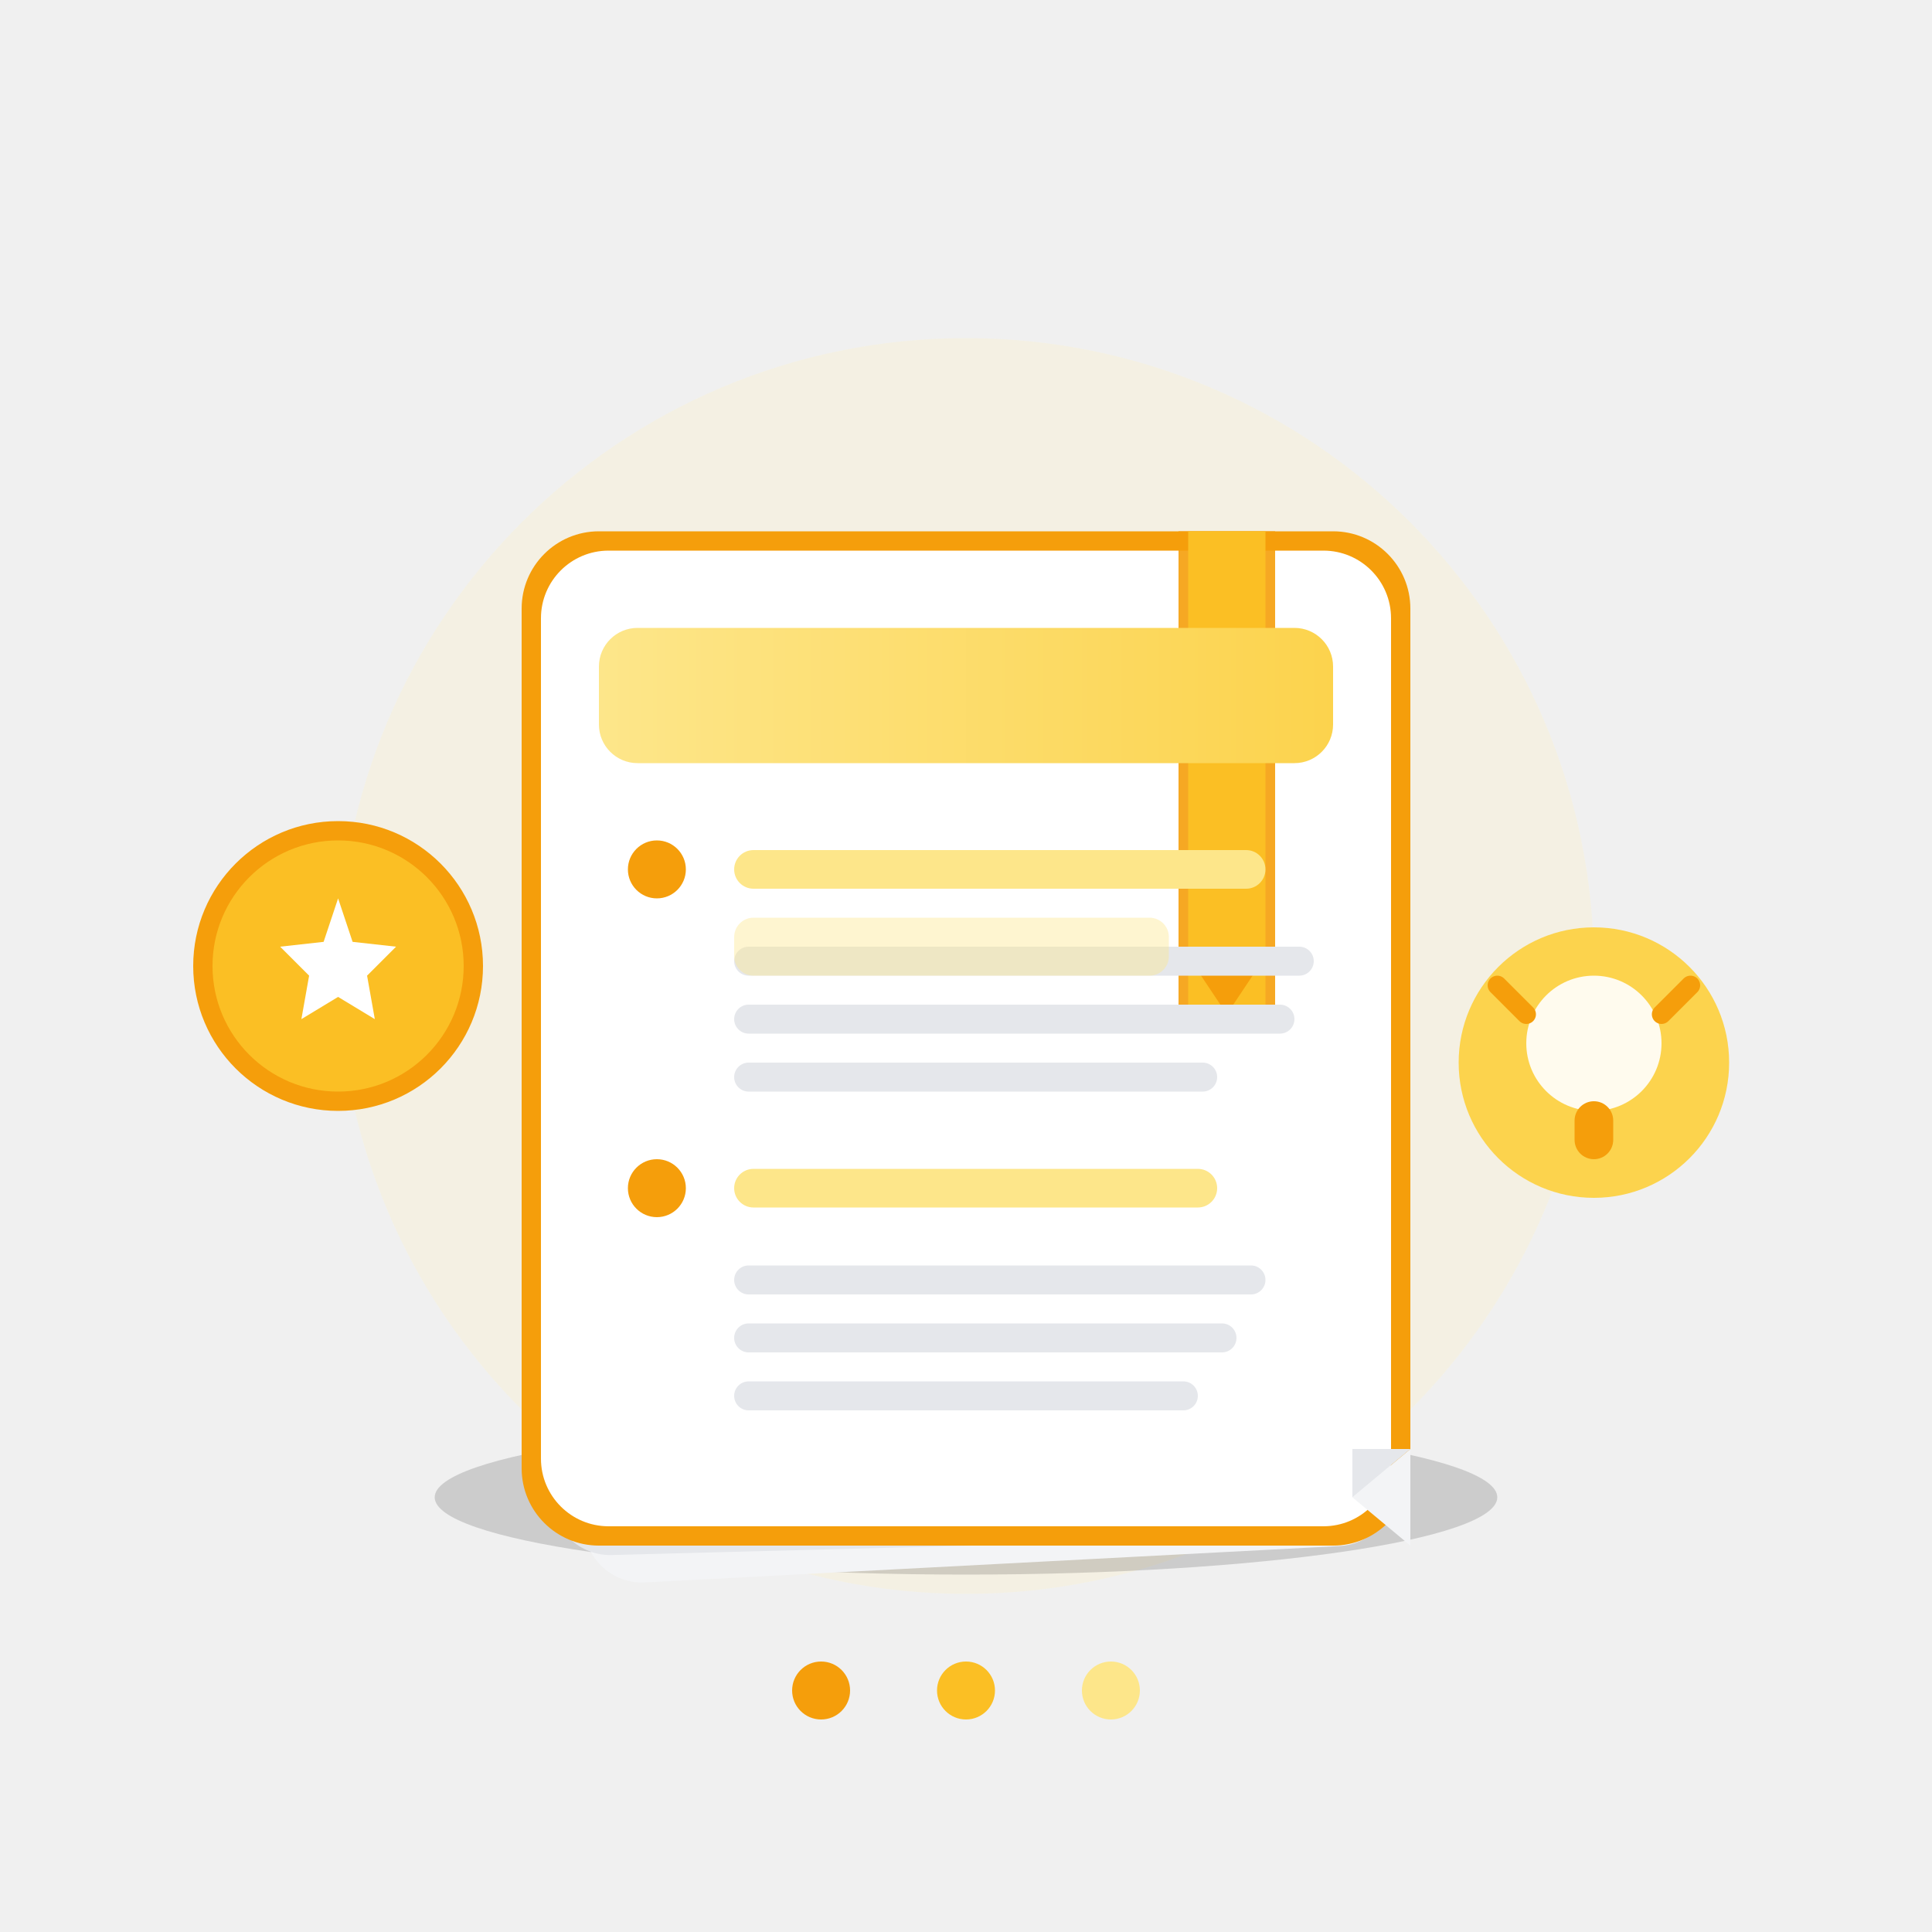
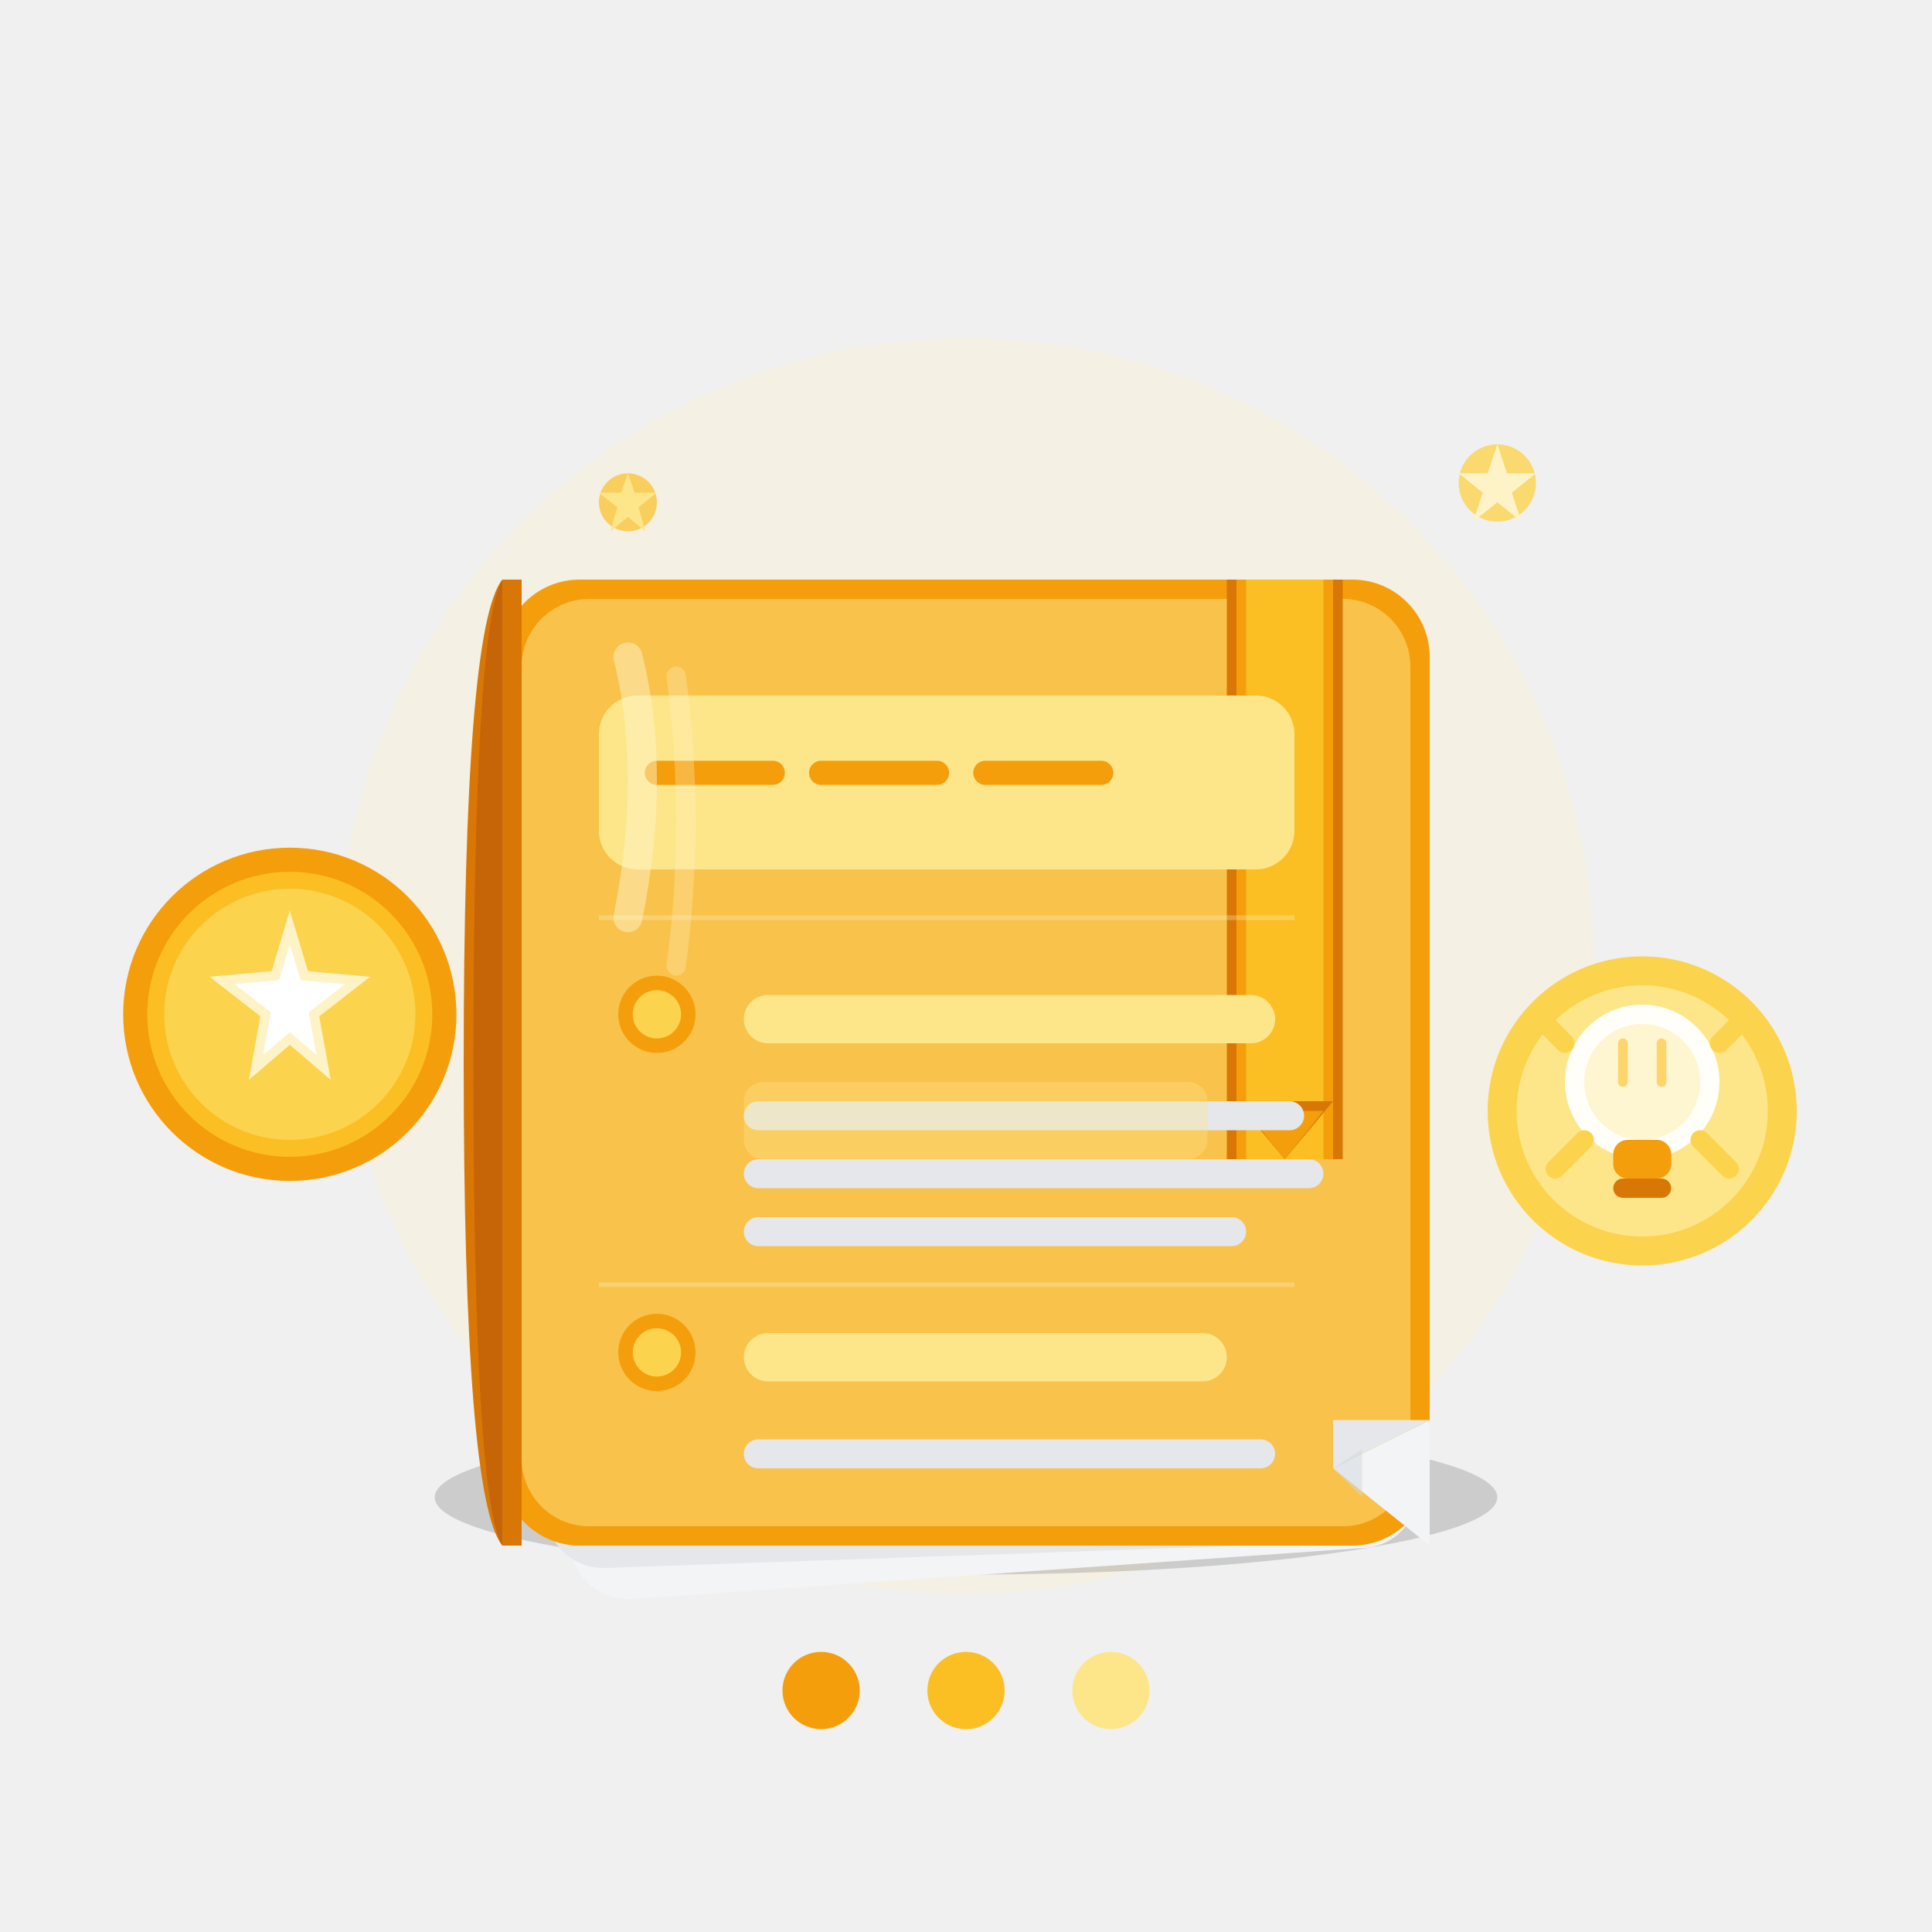
<svg xmlns="http://www.w3.org/2000/svg" width="200" height="200" viewBox="0 0 200 200" fill="none">
  <circle cx="100" cy="100" r="65" fill="#FEF3C7" opacity="0.3" />
  <ellipse cx="100" cy="155" rx="55" ry="8" fill="#000000" opacity="0.15" />
-   <rect x="58" y="62" width="84" height="100" rx="6" fill="#F3F4F6" transform="rotate(-3 100 110)" />
-   <rect x="56" y="60" width="84" height="100" rx="6" fill="#E5E7EB" transform="rotate(-1.5 100 110)" />
-   <rect x="54" y="55" width="92" height="105" rx="8" fill="#F59E0B" />
-   <rect x="56" y="57" width="88" height="101" rx="7" fill="#FFFFFF" />
-   <rect x="122" y="55" width="10" height="50" fill="#F59E0B" opacity="0.9" />
-   <rect x="123" y="55" width="8" height="50" fill="#FBBF24" />
-   <path d="M127 105 L123 99 L131 99 Z" fill="#F59E0B" />
-   <rect x="62" y="65" width="76" height="14" rx="4" fill="url(#titleGradient)" />
-   <circle cx="68" cy="90" r="3" fill="#F59E0B" />
-   <rect x="76" y="88" width="55" height="4" rx="2" fill="#FDE68A" />
-   <rect x="76" y="98" width="60" height="3" rx="1.5" fill="#E5E7EB" />
-   <rect x="76" y="104" width="58" height="3" rx="1.5" fill="#E5E7EB" />
-   <rect x="76" y="110" width="50" height="3" rx="1.5" fill="#E5E7EB" />
-   <circle cx="68" cy="123" r="3" fill="#F59E0B" />
-   <rect x="76" y="121" width="50" height="4" rx="2" fill="#FDE68A" />
-   <rect x="76" y="131" width="55" height="3" rx="1.5" fill="#E5E7EB" />
-   <rect x="76" y="137" width="52" height="3" rx="1.5" fill="#E5E7EB" />
-   <rect x="76" y="143" width="48" height="3" rx="1.5" fill="#E5E7EB" />
-   <circle cx="35" cy="100" r="14" fill="#FBBF24" stroke="#F59E0B" stroke-width="2" />
-   <path d="M35 93 L36.5 97.5 L41 98 L38 101 L38.8 105.5 L35 103.2 L31.2 105.5 L32 101 L29 98 L33.5 97.5 Z" fill="#FFFFFF" />
-   <circle cx="165" cy="110" r="14" fill="#FCD34D" />
-   <circle cx="165" cy="108" r="7" fill="#FFFFFF" opacity="0.9" />
-   <rect x="163" y="114" width="4" height="6" rx="2" fill="#F59E0B" />
-   <line x1="158" y1="105" x2="155" y2="102" stroke="#F59E0B" stroke-width="2" stroke-linecap="round" />
-   <line x1="172" y1="105" x2="175" y2="102" stroke="#F59E0B" stroke-width="2" stroke-linecap="round" />
-   <rect x="76" y="95" width="45" height="6" rx="2" fill="#FDE68A" opacity="0.4" />
-   <path d="M140 155 L146 150 L146 160 Z" fill="#F3F4F6" />
-   <path d="M140 155 L146 150 L140 150 Z" fill="#E5E7EB" />
-   <circle cx="85" cy="175" r="3" fill="#F59E0B" />
-   <circle cx="100" cy="175" r="3" fill="#FBBF24" />
-   <circle cx="115" cy="175" r="3" fill="#FDE68A" />
+   <rect x="56" y="68" width="88" height="95" rx="6" fill="#F3F4F6" transform="rotate(-4 100 115)" />
+   <rect x="55" y="66" width="88" height="95" rx="6" fill="#E5E7EB" transform="rotate(-2 99.5 113.5)" />
+   <rect x="54" y="64" width="88" height="95" rx="6" fill="#D1D5DB" transform="rotate(-1 99 112)" />
+   <rect x="52" y="60" width="96" height="100" rx="8" fill="#F59E0B" />
+   <rect x="54" y="62" width="92" height="96" rx="7" fill="url(#coverGradient)" />
+   <path d="M52 60 Q48 65 48 110 Q48 155 52 160 L54 160 L54 60 Z" fill="#D97706" />
+   <path d="M52 60 Q49 65 49 110 Q49 155 52 160" fill="#B45309" opacity="0.5" />
+   <rect x="127" y="60" width="12" height="60" fill="#D97706" />
+   <rect x="128" y="60" width="10" height="60" fill="#F59E0B" />
+   <rect x="129" y="60" width="8" height="60" fill="#FBBF24" />
+   <path d="M133 120 L128 114 L138 114 Z" fill="#D97706" />
+   <path d="M133 120 L129 115 L137 115 Z" fill="#F59E0B" />
+   <rect x="62" y="72" width="72" height="18" rx="4" fill="url(#titleGradient)" />
+   <rect x="63" y="73" width="70" height="16" rx="3" fill="#FDE68A" opacity="0.4" />
+   <path d="M68 80 L80 80 M85 80 L97 80 M102 80 L114 80" stroke="#F59E0B" stroke-width="2.5" stroke-linecap="round" />
+   <circle cx="68" cy="105" r="4" fill="#F59E0B" />
+   <circle cx="68" cy="105" r="2.5" fill="#FCD34D" />
+   <rect x="77" y="103" width="55" height="5" rx="2.5" fill="url(#highlightGradient)" />
+   <rect x="77" y="114" width="58" height="3" rx="1.5" fill="#E5E7EB" />
+   <rect x="77" y="120" width="60" height="3" rx="1.5" fill="#E5E7EB" />
+   <rect x="77" y="126" width="52" height="3" rx="1.5" fill="#E5E7EB" />
+   <rect x="77" y="112" width="48" height="8" rx="2" fill="#FDE68A" opacity="0.35" />
+   <circle cx="68" cy="140" r="4" fill="#F59E0B" />
+   <circle cx="68" cy="140" r="2.5" fill="#FCD34D" />
+   <rect x="77" y="138" width="50" height="5" rx="2.5" fill="url(#highlightGradient)" />
+   <rect x="77" y="149" width="55" height="3" rx="1.5" fill="#E5E7EB" />
+   <line x1="62" y1="95" x2="134" y2="95" stroke="#FEF3C7" stroke-width="0.5" opacity="0.3" />
+   <line x1="62" y1="133" x2="134" y2="133" stroke="#FEF3C7" stroke-width="0.5" opacity="0.3" />
+   <path d="M138 152 L148 147 L148 160 Z" fill="#F3F4F6" />
+   <path d="M138 152 L148 147 L138 147 Z" fill="#E5E7EB" />
+   <path d="M138 152 L141 150 L141 155 Z" fill="#D1D5DB" opacity="0.5" />
+   <circle cx="30" cy="105" r="16" fill="#FBBF24" stroke="#F59E0B" stroke-width="2.5" />
+   <circle cx="30" cy="105" r="13" fill="#FCD34D" />
+   <path d="M30 96 L31.5 101 L37 101.5 L32.5 105 L33.5 110.5 L30 107.5 L26.5 110.5 L27.5 105 L23 101.5 L28.5 101 Z" fill="#FFFFFF" stroke="#FEF3C7" stroke-width="1" />
+   <circle cx="170" cy="115" r="16" fill="#FCD34D" />
+   <circle cx="170" cy="115" r="13" fill="#FDE68A" />
+   <circle cx="170" cy="112" r="8" fill="#FFFFFF" opacity="0.95" />
+   <circle cx="170" cy="112" r="6" fill="#FEF3C7" opacity="0.8" />
+   <path d="M168 112 L168 108 M172 112 L172 108" stroke="#FBBF24" stroke-width="1" stroke-linecap="round" opacity="0.6" />
+   <rect x="167" y="118" width="6" height="4" rx="1.5" fill="#F59E0B" />
+   <rect x="167" y="122" width="6" height="2" rx="1" fill="#D97706" />
+   <line x1="162" y1="108" x2="159" y2="105" stroke="#FCD34D" stroke-width="2" stroke-linecap="round" />
+   <line x1="178" y1="108" x2="181" y2="105" stroke="#FCD34D" stroke-width="2" stroke-linecap="round" />
+   <line x1="164" y1="118" x2="161" y2="121" stroke="#FCD34D" stroke-width="2" stroke-linecap="round" />
+   <line x1="176" y1="118" x2="179" y2="121" stroke="#FCD34D" stroke-width="2" stroke-linecap="round" />
+   <circle cx="155" cy="50" r="4" fill="#FCD34D" opacity="0.8" />
+   <path d="M155 46 L156 49 L159 49 L156.5 51 L157.5 54 L155 52 L152.5 54 L153.5 51 L151 49 L154 49 Z" fill="#FEF3C7" />
+   <circle cx="65" cy="52" r="3" fill="#FBBF24" opacity="0.7" />
+   <path d="M65 49 L65.7 51 L68 51 L66.1 52.5 L66.8 55 L65 53.5 L63.2 55 L63.9 52.5 L62 51 L64.3 51 Z" fill="#FDE68A" />
+   <path d="M65 68 Q68 80 65 95" stroke="#FEF3C7" stroke-width="3" stroke-linecap="round" opacity="0.5" />
+   <path d="M70 70 Q72 85 70 100" stroke="#FEF3C7" stroke-width="2" stroke-linecap="round" opacity="0.3" />
+   <circle cx="85" cy="175" r="4" fill="#F59E0B" />
+   <circle cx="100" cy="175" r="4" fill="#FBBF24" />
+   <circle cx="115" cy="175" r="4" fill="#FDE68A" />
  <defs>
-     <linearGradient id="titleGradient" x1="0%" y1="0%" x2="100%" y2="0%">
+     <linearGradient id="coverGradient" x1="100" y1="62" x2="100" y2="158">
+       <stop offset="0%" stop-color="#FDE68A" stop-opacity="0.5" />
+       <stop offset="50%" stop-color="#FCD34D" />
+       <stop offset="100%" stop-color="#F59E0B" />
+     </linearGradient>
+     <linearGradient id="titleGradient" x1="62" y1="72" x2="134" y2="90">
      <stop offset="0%" stop-color="#FDE68A" />
      <stop offset="100%" stop-color="#FCD34D" />
    </linearGradient>
+     <linearGradient id="highlightGradient" x1="77" y1="103" x2="132" y2="108">
+       <stop offset="0%" stop-color="#FDE68A" />
+       <stop offset="100%" stop-color="#FBBF24" />
+     </linearGradient>
  </defs>
</svg>
